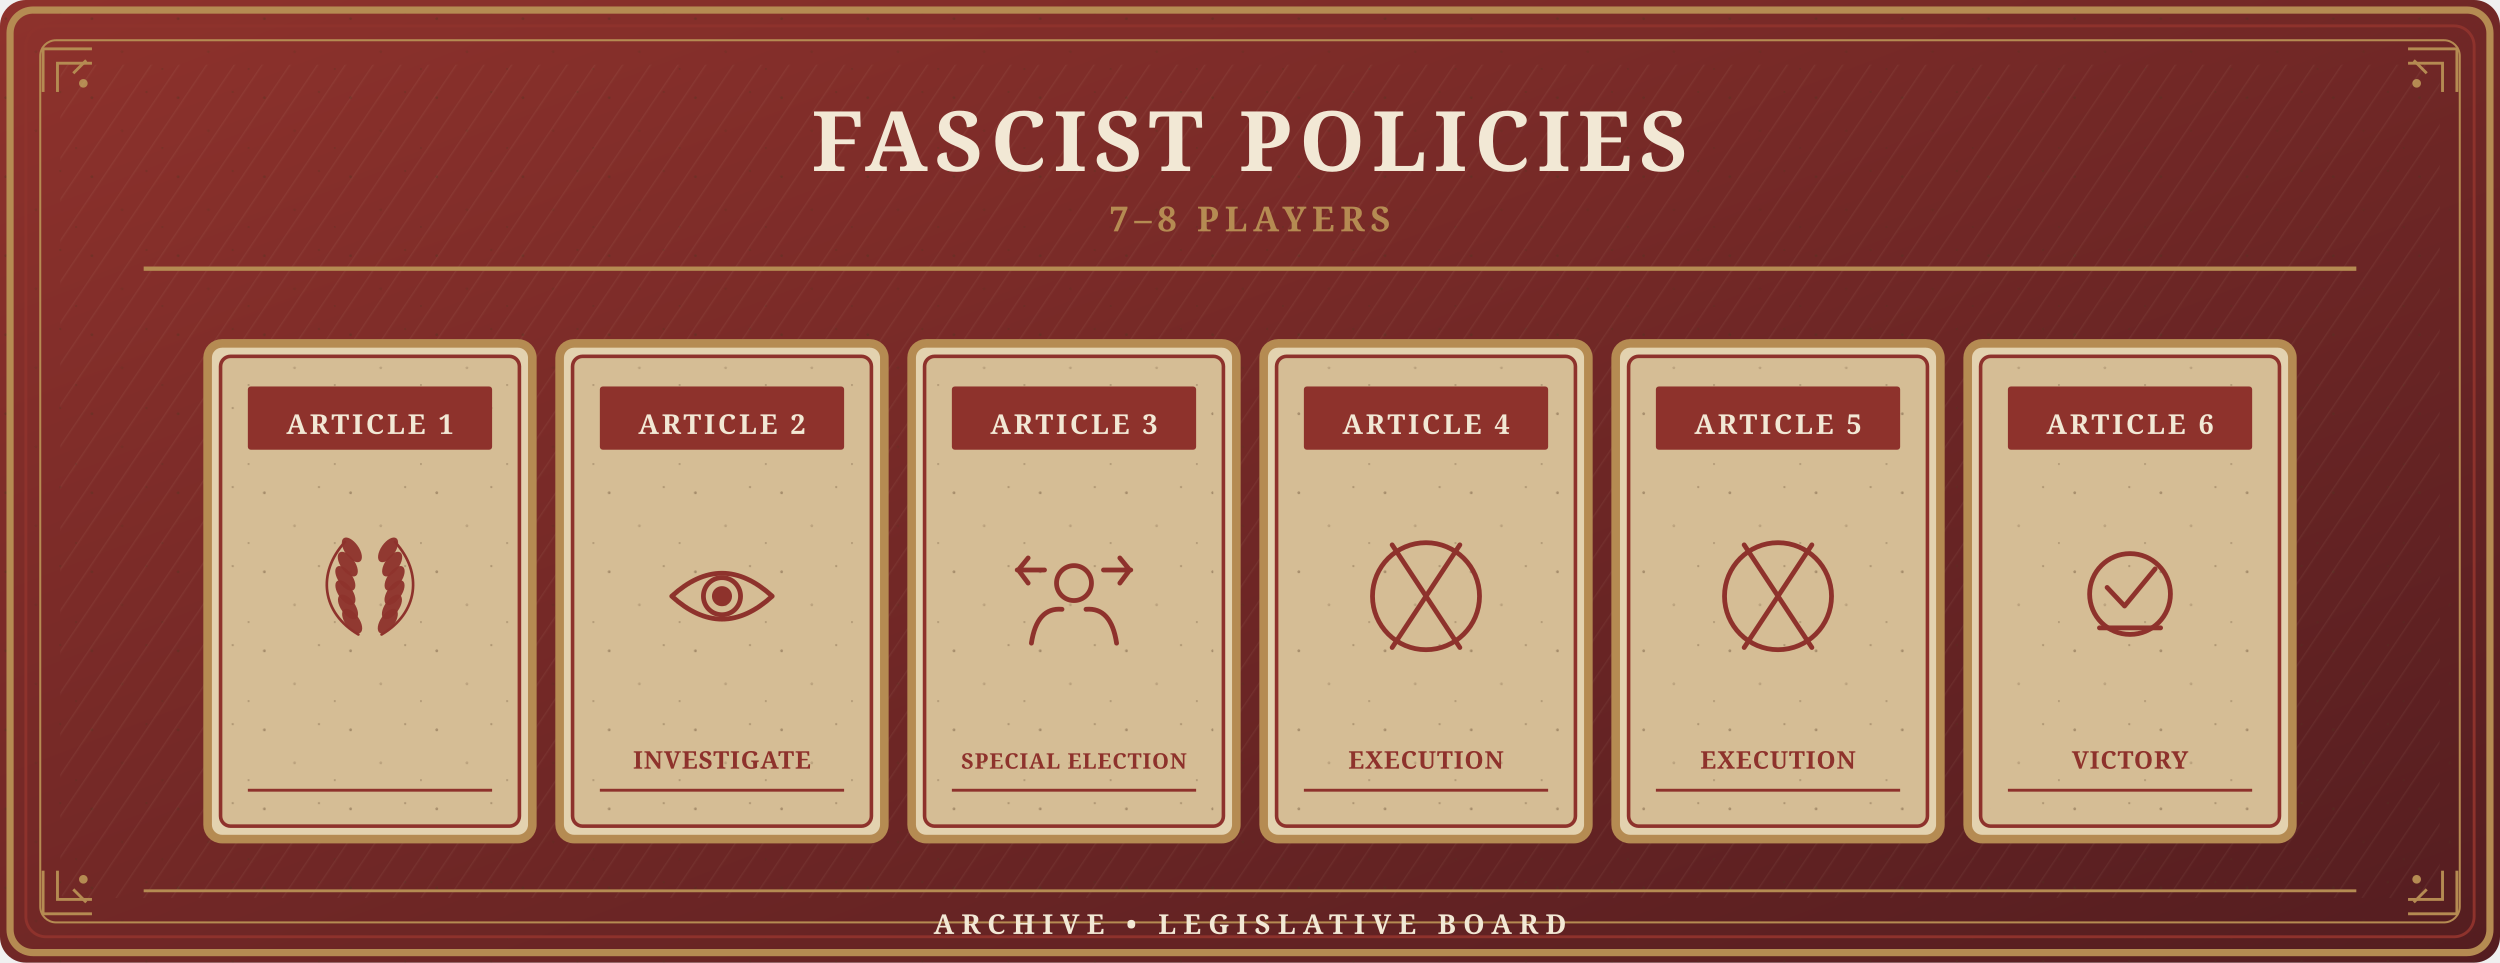
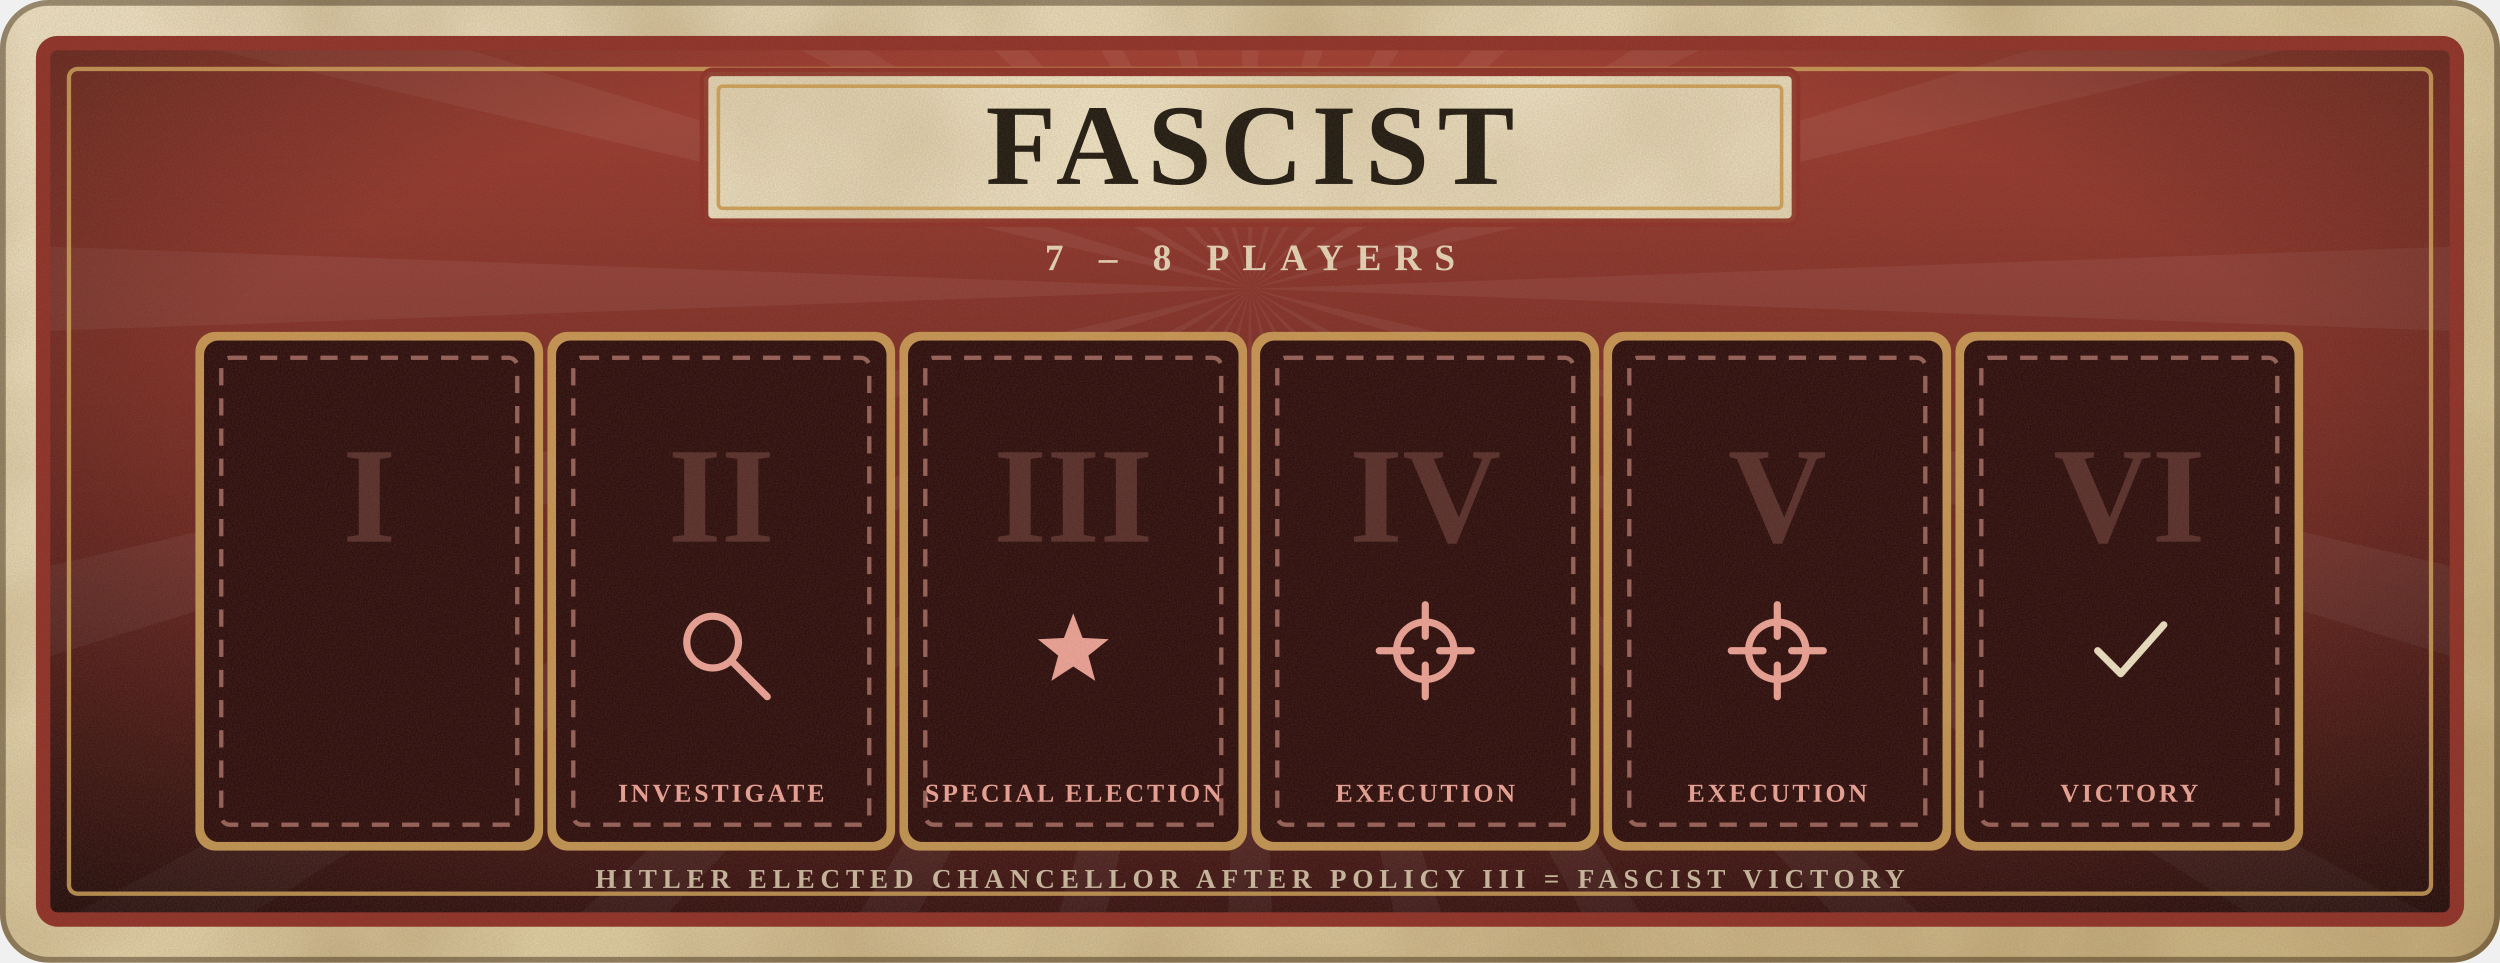
- <svg xmlns="http://www.w3.org/2000/svg" width="1740" height="670" viewBox="0 0 1740 670" role="img">
+ <svg xmlns="http://www.w3.org/2000/svg" width="1740" height="670" viewBox="0 0 1740 670">
  <defs>
-     <linearGradient id="paper" x1="0" x2="1" y1="0" y2="1">
-       <stop stop-color="#F6EDD8" />
-       <stop offset=".5" stop-color="#EDE0C4" />
-       <stop offset="1" stop-color="#CAB18A" />
+     <linearGradient id="paper" x1="0" y1="0" x2="1" y2="1">
+       <stop offset="0" stop-color="#efe3c6" />
+       <stop offset=".55" stop-color="#e3d2aa" />
+       <stop offset="1" stop-color="#c9b17f" />
    </linearGradient>
-     <linearGradient id="navy" x1="0" y1="0" x2="1" y2="1">
-       <stop stop-color="#1E4556" />
-       <stop offset="1" stop-color="#102A39" />
+     <linearGradient id="art" x1="0" y1="0" x2="0" y2="1">
+       <stop offset="0" stop-color="#a13a30" />
+       <stop offset="1" stop-color="#3f1214" />
    </linearGradient>
-     <linearGradient id="red" x1="0" y1="0" x2="1" y2="1">
-       <stop stop-color="#8E322C" />
-       <stop offset="1" stop-color="#541D20" />
-     </linearGradient>
-     <pattern id="grain" x="0" y="0" width="60" height="55" patternUnits="userSpaceOnUse">
-       <circle cx="4" cy="13" r="1" fill="#503621" opacity=".34" />
-       <circle cx="25" cy="36" r="1" fill="#503621" opacity=".19" />
-       <circle cx="42" cy="9" r=".8" fill="#503621" opacity=".27" />
-       <circle cx="53" cy="48" r=".6" fill="#503621" opacity=".4" />
-     </pattern>
-     <pattern id="hatch" width="16" height="16" patternUnits="userSpaceOnUse" patternTransform="rotate(34)">
-       <path d="M0 0 V16" stroke="#F9E5BC" stroke-opacity=".055" stroke-width="2" />
-     </pattern>
+     <radialGradient id="vig" cx=".5" cy=".45" r=".8">
+       <stop offset=".55" stop-color="#000" stop-opacity="0" />
+       <stop offset="1" stop-color="#000" stop-opacity=".6" />
+     </radialGradient>
+     <filter id="grain" x="0" y="0" width="100%" height="100%">
+       <feTurbulence type="fractalNoise" baseFrequency=".9" numOctaves="2" seed="4" />
+       <feColorMatrix values="0 0 0 0 .25  0 0 0 0 .17  0 0 0 0 .08  0 0 0 .55 0" />
+       <feComposite in2="SourceGraphic" operator="in" />
+     </filter>
+     <filter id="stain" x="0" y="0" width="100%" height="100%">
+       <feTurbulence type="fractalNoise" baseFrequency=".006" numOctaves="3" seed="9" />
+       <feColorMatrix values="0 0 0 0 .35  0 0 0 0 .22  0 0 0 0 .08  0 0 0 .9 -.28" />
+       <feComposite in2="SourceGraphic" operator="in" />
+     </filter>
+     <clipPath id="c">
+       <rect width="1740" height="670" rx="34" />
+     </clipPath>
+     <clipPath id="a">
+       <rect x="30" y="30" width="1680" height="610" rx="10" />
+     </clipPath>
  </defs>
-   <rect x="0" y="0" width="1740" height="670" rx="18" fill="url(#red)" stroke="none" stroke-width="1" />
-   <rect x="0" y="0" width="1740" height="670" rx="18" fill="url(#grain)" stroke="none" stroke-width="1" />
-   <rect x="7" y="7" width="1726" height="656" rx="16" fill="none" stroke="#B58B52" stroke-width="5" />
-   <rect x="18" y="18" width="1704" height="634" rx="14" fill="none" stroke="#8E322C" stroke-width="2" />
-   <rect x="28" y="28" width="1684" height="614" rx="11" fill="none" stroke="#B58B52" stroke-width="1.4" />
-   <g transform="translate(30,30) scale(1)" stroke="#B58B52" fill="none" stroke-width="2">
-     <path d="M0 34 V4 H34 M10 34 V14 H34" />
-     <path d="M21 21 L30 12" />
-     <circle cx="28" cy="28" r="3" fill="#B58B52" stroke="none" />
+   <g clip-path="url(#c)">
+     <rect width="1740" height="670" fill="url(#paper)" />
+     <rect width="1740" height="670" fill="#fff" filter="url(#stain)" opacity=".8" />
+     <rect x="30" y="30" width="1680" height="610" rx="10" fill="url(#art)" />
+     <g clip-path="url(#a)">
+       <path d="M870.0 201.0 L2957 128 L2957 274Z" fill="#fff" opacity=".06" />
+       <path d="M870.0 201.0 L2905 671 L2867 812Z" fill="#fff" opacity=".06" />
+       <path d="M870.0 201.0 L2714 1181 L2641 1308Z" fill="#fff" opacity=".06" />
+       <path d="M870.0 201.0 L2397 1625 L2294 1728Z" fill="#fff" opacity=".06" />
+       <path d="M870.0 201.0 L1977 1972 L1850 2045Z" fill="#fff" opacity=".06" />
+       <path d="M870.0 201.0 L1481 2198 L1340 2236Z" fill="#fff" opacity=".06" />
+       <path d="M870.0 201.0 L943 2288 L797 2288Z" fill="#fff" opacity=".06" />
+       <path d="M870.0 201.0 L400 2236 L259 2198Z" fill="#fff" opacity=".06" />
+       <path d="M870.0 201.0 L-110 2045 L-237 1972Z" fill="#fff" opacity=".06" />
+       <path d="M870.0 201.0 L-554 1728 L-657 1625Z" fill="#fff" opacity=".06" />
+       <path d="M870.0 201.0 L-901 1308 L-974 1181Z" fill="#fff" opacity=".06" />
+       <path d="M870.0 201.0 L-1127 812 L-1165 671Z" fill="#fff" opacity=".06" />
+       <path d="M870.0 201.0 L-1217 274 L-1217 128Z" fill="#fff" opacity=".06" />
+       <path d="M870.0 201.0 L-1165 -269 L-1127 -410Z" fill="#fff" opacity=".06" />
+       <path d="M870.0 201.0 L-974 -779 L-901 -906Z" fill="#fff" opacity=".06" />
+       <path d="M870.0 201.0 L-657 -1223 L-554 -1326Z" fill="#fff" opacity=".06" />
+       <path d="M870.0 201.0 L-237 -1570 L-110 -1643Z" fill="#fff" opacity=".06" />
+       <path d="M870.0 201.0 L259 -1796 L400 -1834Z" fill="#fff" opacity=".06" />
+       <path d="M870.0 201.0 L797 -1886 L943 -1886Z" fill="#fff" opacity=".06" />
+       <path d="M870.0 201.0 L1340 -1834 L1481 -1796Z" fill="#fff" opacity=".06" />
+       <path d="M870.0 201.0 L1850 -1643 L1977 -1570Z" fill="#fff" opacity=".06" />
+       <path d="M870.0 201.0 L2294 -1326 L2397 -1223Z" fill="#fff" opacity=".06" />
+       <path d="M870.0 201.0 L2641 -906 L2714 -779Z" fill="#fff" opacity=".06" />
+       <path d="M870.0 201.0 L2867 -410 L2905 -269Z" fill="#fff" opacity=".06" />
+       <rect x="30" y="30" width="1680" height="610" fill="url(#vig)" />
+     </g>
+     <rect x="30" y="30" width="1680" height="610" rx="10" fill="none" stroke="#8f2e27" stroke-width="10" />
+     <rect x="48" y="48" width="1644" height="574" rx="6" fill="none" stroke="#d1a35a" stroke-width="3" opacity=".85" />
+     <rect x="490.0" y="50.0" width="760" height="105.0" rx="6" fill="#f1e6c9" stroke="#8f2e27" stroke-width="6" />
+     <rect x="490.0" y="50.0" width="760" height="105.0" rx="6" fill="#fff" filter="url(#stain)" opacity=".5" />
+     <rect x="500.0" y="60.0" width="740" height="85.0" rx="3" fill="none" stroke="#d1a35a" stroke-width="2.5" />
+     <text x="870.0" y="128" text-anchor="middle" font-family="Georgia,'Times New Roman',serif" font-weight="900" font-size="80" letter-spacing="6" fill="#1d1710">FASCIST</text>
+     <text x="870.0" y="188" text-anchor="middle" font-family="Georgia,'Times New Roman',serif" font-weight="700" font-size="26" letter-spacing="9" fill="#f1e6c9" opacity=".92">7 – 8 PLAYERS</text>
+     <g>
+       <rect x="136" y="231" width="242" height="361" rx="14" fill="#d1a35a" opacity=".9" />
+       <rect x="142" y="237" width="230" height="349" rx="10" fill="#2a0a0c" />
+       <rect x="154" y="249" width="206" height="325" rx="6" fill="none" stroke="#f0a59b" stroke-width="3" stroke-dasharray="12 9" opacity=".55" />
+       <text x="257.0" y="377.0" text-anchor="middle" font-family="Georgia,'Times New Roman',serif" font-weight="900" font-size="95" fill="#f0a59b" opacity=".22">I</text>
+     </g>
+     <g>
+       <rect x="381" y="231" width="242" height="361" rx="14" fill="#d1a35a" opacity=".9" />
+       <rect x="387" y="237" width="230" height="349" rx="10" fill="#2a0a0c" />
+       <rect x="399" y="249" width="206" height="325" rx="6" fill="none" stroke="#f0a59b" stroke-width="3" stroke-dasharray="12 9" opacity=".55" />
+       <text x="502.0" y="377.0" text-anchor="middle" font-family="Georgia,'Times New Roman',serif" font-weight="900" font-size="95" fill="#f0a59b" opacity=".22">II</text>
+       <g stroke="#f0a59b" fill="none" stroke-width="5" stroke-linecap="round" stroke-linejoin="round">
+         <circle cx="496.0" cy="446.9" r="18" />
+         <path d="M510.0 460.9 L534.0 484.9" />
+       </g>
+       <text x="502.0" y="558" text-anchor="middle" font-family="Georgia,'Times New Roman',serif" font-weight="800" font-size="18" letter-spacing="2" fill="#f0a59b">INVESTIGATE</text>
+     </g>
+     <g>
+       <rect x="626" y="231" width="242" height="361" rx="14" fill="#d1a35a" opacity=".9" />
+       <rect x="632" y="237" width="230" height="349" rx="10" fill="#2a0a0c" />
+       <rect x="644" y="249" width="206" height="325" rx="6" fill="none" stroke="#f0a59b" stroke-width="3" stroke-dasharray="12 9" opacity=".55" />
+       <text x="747.0" y="377.0" text-anchor="middle" font-family="Georgia,'Times New Roman',serif" font-weight="900" font-size="95" fill="#f0a59b" opacity=".22">III</text>
+       <polygon points="747.0,426.9 753.5,444.0 771.7,444.9 757.5,456.3 762.3,473.9 747.0,463.9 731.7,473.9 736.5,456.3 722.3,444.9 740.5,444.0" fill="#f0a59b" />
+       <text x="747.0" y="558" text-anchor="middle" font-family="Georgia,'Times New Roman',serif" font-weight="800" font-size="18" letter-spacing="2" fill="#f0a59b">SPECIAL ELECTION</text>
+     </g>
+     <g>
+       <rect x="871" y="231" width="242" height="361" rx="14" fill="#d1a35a" opacity=".9" />
+       <rect x="877" y="237" width="230" height="349" rx="10" fill="#2a0a0c" />
+       <rect x="889" y="249" width="206" height="325" rx="6" fill="none" stroke="#f0a59b" stroke-width="3" stroke-dasharray="12 9" opacity=".55" />
+       <text x="992.0" y="377.0" text-anchor="middle" font-family="Georgia,'Times New Roman',serif" font-weight="900" font-size="95" fill="#f0a59b" opacity=".22">IV</text>
+       <g stroke="#f0a59b" fill="none" stroke-width="5" stroke-linecap="round" stroke-linejoin="round">
+         <circle cx="992.0" cy="452.9" r="20" />
+         <path d="M992.0 420.9 V442.9 M992.0 462.9 V484.9 M960.0 452.9 H982.0 M1002.0 452.9 H1024.0" />
+       </g>
+       <text x="992.0" y="558" text-anchor="middle" font-family="Georgia,'Times New Roman',serif" font-weight="800" font-size="18" letter-spacing="2" fill="#f0a59b">EXECUTION</text>
+     </g>
+     <g>
+       <rect x="1116" y="231" width="242" height="361" rx="14" fill="#d1a35a" opacity=".9" />
+       <rect x="1122" y="237" width="230" height="349" rx="10" fill="#2a0a0c" />
+       <rect x="1134" y="249" width="206" height="325" rx="6" fill="none" stroke="#f0a59b" stroke-width="3" stroke-dasharray="12 9" opacity=".55" />
+       <text x="1237.0" y="377.0" text-anchor="middle" font-family="Georgia,'Times New Roman',serif" font-weight="900" font-size="95" fill="#f0a59b" opacity=".22">V</text>
+       <g stroke="#f0a59b" fill="none" stroke-width="5" stroke-linecap="round" stroke-linejoin="round">
+         <circle cx="1237.0" cy="452.9" r="20" />
+         <path d="M1237.0 420.9 V442.9 M1237.0 462.9 V484.9 M1205.0 452.9 H1227.0 M1247.0 452.9 H1269.0" />
+       </g>
+       <text x="1237.0" y="558" text-anchor="middle" font-family="Georgia,'Times New Roman',serif" font-weight="800" font-size="18" letter-spacing="2" fill="#f0a59b">EXECUTION</text>
+     </g>
+     <g>
+       <rect x="1361" y="231" width="242" height="361" rx="14" fill="#d1a35a" opacity=".9" />
+       <rect x="1367" y="237" width="230" height="349" rx="10" fill="#2a0a0c" />
+       <rect x="1379" y="249" width="206" height="325" rx="6" fill="none" stroke="#f0a59b" stroke-width="3" stroke-dasharray="12 9" opacity=".55" />
+       <text x="1482.0" y="377.0" text-anchor="middle" font-family="Georgia,'Times New Roman',serif" font-weight="900" font-size="95" fill="#f0a59b" opacity=".22">VI</text>
+       <g stroke="#f1e6c9" fill="none" stroke-width="5" stroke-linecap="round" stroke-linejoin="round">
+         <path d="M1460.0 452.9 L1476.0 468.9 L1506.0 434.9" />
+       </g>
+       <text x="1482.0" y="558" text-anchor="middle" font-family="Georgia,'Times New Roman',serif" font-weight="800" font-size="18" letter-spacing="2" fill="#f0a59b">VICTORY</text>
+     </g>
+     <text x="870.0" y="618" text-anchor="middle" font-family="Georgia,'Times New Roman',serif" font-weight="800" font-size="19" letter-spacing="4" fill="#f1e6c9" opacity=".8">HITLER ELECTED CHANCELLOR AFTER POLICY III = FASCIST VICTORY</text>
+     <rect width="1740" height="670" fill="#fff" filter="url(#grain)" opacity=".45" />
+     <rect width="1740" height="670" rx="34" fill="none" stroke="#3a2813" stroke-opacity=".45" stroke-width="8" />
  </g>
-   <g transform="translate(1710 30) scale(-1 1)">
-     <g transform="translate(0,0) scale(1)" stroke="#B58B52" fill="none" stroke-width="2">
-       <path d="M0 34 V4 H34 M10 34 V14 H34" />
-       <path d="M21 21 L30 12" />
-       <circle cx="28" cy="28" r="3" fill="#B58B52" stroke="none" />
-     </g>
-   </g>
-   <g transform="translate(30 640) scale(1 -1)">
-     <g transform="translate(0,0) scale(1)" stroke="#B58B52" fill="none" stroke-width="2">
-       <path d="M0 34 V4 H34 M10 34 V14 H34" />
-       <path d="M21 21 L30 12" />
-       <circle cx="28" cy="28" r="3" fill="#B58B52" stroke="none" />
-     </g>
-   </g>
-   <g transform="translate(1710 640) scale(-1 -1)">
-     <g transform="translate(0,0) scale(1)" stroke="#B58B52" fill="none" stroke-width="2">
-       <path d="M0 34 V4 H34 M10 34 V14 H34" />
-       <path d="M21 21 L30 12" />
-       <circle cx="28" cy="28" r="3" fill="#B58B52" stroke="none" />
-     </g>
-   </g>
-   <rect x="42" y="45" width="1656" height="580" rx="4" fill="url(#hatch)" stroke="none" stroke-width="1" />
-   <text x="870.0" y="119" text-anchor="middle" font-family="EB Garamond,serif" font-weight="700" font-size="58" fill="#F2E8D5" letter-spacing="5">FASCIST POLICIES</text>
-   <text x="870.0" y="161" text-anchor="middle" font-family="EB Garamond,serif" font-weight="600" font-size="24" fill="#B58B52" letter-spacing="4">7–8 PLAYERS</text>
-   <line x1="100" y1="187" x2="1640" y2="187" stroke="#B58B52" stroke-width="3" />
-   <rect x="144.5" y="239" width="226" height="345" rx="10" fill="#E3D2AF" stroke="#B58B52" stroke-width="6" />
-   <rect x="153.5" y="248" width="208" height="327" rx="7" fill="#D5BD95" stroke="#8E322C" stroke-width="2.5" />
-   <rect x="160.5" y="255" width="194" height="313" rx="4" fill="url(#grain)" stroke="none" stroke-width="1" />
-   <rect x="172.5" y="269" width="170" height="44" rx="2" fill="#8E322C" stroke="none" stroke-width="1" />
-   <text x="257.5" y="302" text-anchor="middle" font-family="EB Garamond,serif" font-weight="600" font-size="19" fill="#F2E8D5" letter-spacing="2">ARTICLE 1</text>
-   <g transform="translate(257.5,414.95) scale(0.62)" fill="none" stroke="#8E322C" stroke-width="3" stroke-linecap="round">
-     <path d="M-13 43 C-54 19 -60 -26 -28 -61 M13 43 C54 19 60 -26 28 -61" />
-     <ellipse cx="-20.0" cy="28" rx="8" ry="16" fill="#8E322C" stroke="none" transform="rotate(-35 -20.0 28)" opacity=".95" />
-     <ellipse cx="-24.648" cy="12" rx="8" ry="16" fill="#8E322C" stroke="none" transform="rotate(-35 -24.64828 12)" opacity=".95" />
-     <ellipse cx="-27.566" cy="-4" rx="8" ry="16" fill="#8E322C" stroke="none" transform="rotate(-35 -27.56627 -4)" opacity=".95" />
-     <ellipse cx="-27.668" cy="-20" rx="8" ry="16" fill="#8E322C" stroke="none" transform="rotate(-35 -27.66777 -20)" opacity=".95" />
-     <ellipse cx="-24.915" cy="-36" rx="8" ry="16" fill="#8E322C" stroke="none" transform="rotate(-35 -24.91499 -36)" opacity=".95" />
-     <ellipse cx="-20.333" cy="-52" rx="8" ry="16" fill="#8E322C" stroke="none" transform="rotate(-35 -20.33265 -52)" opacity=".95" />
-     <ellipse cx="20.0" cy="28" rx="8" ry="16" fill="#8E322C" stroke="none" transform="rotate(35 20.0 28)" opacity=".95" />
-     <ellipse cx="24.648" cy="12" rx="8" ry="16" fill="#8E322C" stroke="none" transform="rotate(35 24.64828 12)" opacity=".95" />
-     <ellipse cx="27.566" cy="-4" rx="8" ry="16" fill="#8E322C" stroke="none" transform="rotate(35 27.56627 -4)" opacity=".95" />
-     <ellipse cx="27.668" cy="-20" rx="8" ry="16" fill="#8E322C" stroke="none" transform="rotate(35 27.66777 -20)" opacity=".95" />
-     <ellipse cx="24.915" cy="-36" rx="8" ry="16" fill="#8E322C" stroke="none" transform="rotate(35 24.91499 -36)" opacity=".95" />
-     <ellipse cx="20.333" cy="-52" rx="8" ry="16" fill="#8E322C" stroke="none" transform="rotate(35 20.33265 -52)" opacity=".95" />
-   </g>
-   <line x1="172.5" y1="550" x2="342.5" y2="550" stroke="#8E322C" stroke-width="2" />
-   <rect x="389.5" y="239" width="226" height="345" rx="10" fill="#E3D2AF" stroke="#B58B52" stroke-width="6" />
-   <rect x="398.5" y="248" width="208" height="327" rx="7" fill="#D5BD95" stroke="#8E322C" stroke-width="2.5" />
-   <rect x="405.5" y="255" width="194" height="313" rx="4" fill="url(#grain)" stroke="none" stroke-width="1" />
-   <rect x="417.5" y="269" width="170" height="44" rx="2" fill="#8E322C" stroke="none" stroke-width="1" />
-   <text x="502.5" y="302" text-anchor="middle" font-family="EB Garamond,serif" font-weight="600" font-size="19" fill="#F2E8D5" letter-spacing="2">ARTICLE 2</text>
-   <g transform="translate(502.5,414.95) scale(0.76)" stroke="#8E322C" fill="none" stroke-width="4.4" stroke-linejoin="round" stroke-linecap="round">
-     <path d="M-46 0 Q0 -42 46 0 Q0 42 -46 0Z" />
-     <circle cx="0" cy="0" r="17" />
-     <circle cx="0" cy="0" r="7" fill="#8E322C" />
-   </g>
-   <text x="502.5" y="535" text-anchor="middle" font-family="EB Garamond,serif" font-weight="600" font-size="17" fill="#8E322C" letter-spacing="0.6">INVESTIGATE</text>
-   <line x1="417.5" y1="550" x2="587.5" y2="550" stroke="#8E322C" stroke-width="2" />
-   <rect x="634.5" y="239" width="226" height="345" rx="10" fill="#E3D2AF" stroke="#B58B52" stroke-width="6" />
-   <rect x="643.5" y="248" width="208" height="327" rx="7" fill="#D5BD95" stroke="#8E322C" stroke-width="2.5" />
-   <rect x="650.5" y="255" width="194" height="313" rx="4" fill="url(#grain)" stroke="none" stroke-width="1" />
-   <rect x="662.5" y="269" width="170" height="44" rx="2" fill="#8E322C" stroke="none" stroke-width="1" />
-   <text x="747.5" y="302" text-anchor="middle" font-family="EB Garamond,serif" font-weight="600" font-size="19" fill="#F2E8D5" letter-spacing="2">ARTICLE 3</text>
-   <g transform="translate(747.5,414.95) scale(0.76)" stroke="#8E322C" fill="none" stroke-width="4.4" stroke-linejoin="round" stroke-linecap="round">
-     <circle cx="0" cy="-12" r="16" />
-     <path d="M-39 43 Q-34 10 -11 12 M39 43 Q34 10 11 12 M-52 -24 H-27 M27 -24 H52 M-42 -35 L-51 -24 L-42 -12 M42 -35 L51 -24 L42 -12" />
-   </g>
-   <text x="747.5" y="535" text-anchor="middle" font-family="EB Garamond,serif" font-weight="600" font-size="15" fill="#8E322C" letter-spacing="0.6">SPECIAL ELECTION</text>
-   <line x1="662.5" y1="550" x2="832.5" y2="550" stroke="#8E322C" stroke-width="2" />
-   <rect x="879.5" y="239" width="226" height="345" rx="10" fill="#E3D2AF" stroke="#B58B52" stroke-width="6" />
-   <rect x="888.5" y="248" width="208" height="327" rx="7" fill="#D5BD95" stroke="#8E322C" stroke-width="2.5" />
-   <rect x="895.5" y="255" width="194" height="313" rx="4" fill="url(#grain)" stroke="none" stroke-width="1" />
-   <rect x="907.5" y="269" width="170" height="44" rx="2" fill="#8E322C" stroke="none" stroke-width="1" />
-   <text x="992.5" y="302" text-anchor="middle" font-family="EB Garamond,serif" font-weight="600" font-size="19" fill="#F2E8D5" letter-spacing="2">ARTICLE 4</text>
-   <g transform="translate(992.5,414.95) scale(0.76)" stroke="#8E322C" fill="none" stroke-width="4.4" stroke-linejoin="round" stroke-linecap="round">
-     <path d="M-31 -47 L31 47 M31 -47 L-31 47" />
-     <circle cx="0" cy="0" r="49" />
-   </g>
-   <text x="992.5" y="535" text-anchor="middle" font-family="EB Garamond,serif" font-weight="600" font-size="17" fill="#8E322C" letter-spacing="0.6">EXECUTION</text>
-   <line x1="907.5" y1="550" x2="1077.5" y2="550" stroke="#8E322C" stroke-width="2" />
-   <rect x="1124.5" y="239" width="226" height="345" rx="10" fill="#E3D2AF" stroke="#B58B52" stroke-width="6" />
-   <rect x="1133.5" y="248" width="208" height="327" rx="7" fill="#D5BD95" stroke="#8E322C" stroke-width="2.5" />
-   <rect x="1140.5" y="255" width="194" height="313" rx="4" fill="url(#grain)" stroke="none" stroke-width="1" />
-   <rect x="1152.5" y="269" width="170" height="44" rx="2" fill="#8E322C" stroke="none" stroke-width="1" />
-   <text x="1237.5" y="302" text-anchor="middle" font-family="EB Garamond,serif" font-weight="600" font-size="19" fill="#F2E8D5" letter-spacing="2">ARTICLE 5</text>
-   <g transform="translate(1237.5,414.95) scale(0.76)" stroke="#8E322C" fill="none" stroke-width="4.4" stroke-linejoin="round" stroke-linecap="round">
-     <path d="M-31 -47 L31 47 M31 -47 L-31 47" />
-     <circle cx="0" cy="0" r="49" />
-   </g>
-   <text x="1237.5" y="535" text-anchor="middle" font-family="EB Garamond,serif" font-weight="600" font-size="17" fill="#8E322C" letter-spacing="0.6">EXECUTION</text>
-   <line x1="1152.5" y1="550" x2="1322.5" y2="550" stroke="#8E322C" stroke-width="2" />
-   <rect x="1369.5" y="239" width="226" height="345" rx="10" fill="#E3D2AF" stroke="#B58B52" stroke-width="6" />
-   <rect x="1378.5" y="248" width="208" height="327" rx="7" fill="#D5BD95" stroke="#8E322C" stroke-width="2.5" />
-   <rect x="1385.5" y="255" width="194" height="313" rx="4" fill="url(#grain)" stroke="none" stroke-width="1" />
-   <rect x="1397.5" y="269" width="170" height="44" rx="2" fill="#8E322C" stroke="none" stroke-width="1" />
-   <text x="1482.5" y="302" text-anchor="middle" font-family="EB Garamond,serif" font-weight="600" font-size="19" fill="#F2E8D5" letter-spacing="2">ARTICLE 6</text>
-   <g transform="translate(1482.5,414.95) scale(0.76)" stroke="#8E322C" fill="none" stroke-width="4.4" stroke-linejoin="round" stroke-linecap="round">
-     <circle cx="0" cy="-2" r="37" />
-     <path d="M-21 -8 L-5 9 L23 -25 M-28 29 H28" />
-   </g>
-   <text x="1482.5" y="535" text-anchor="middle" font-family="EB Garamond,serif" font-weight="600" font-size="17" fill="#8E322C" letter-spacing="0.6">VICTORY</text>
-   <line x1="1397.5" y1="550" x2="1567.5" y2="550" stroke="#8E322C" stroke-width="2" />
-   <line x1="100" y1="620" x2="1640" y2="620" stroke="#B58B52" stroke-width="2" />
-   <text x="870.0" y="650" text-anchor="middle" font-family="EB Garamond,serif" font-weight="600" font-size="19" fill="#F2E8D5" letter-spacing="5">ARCHIVE • LEGISLATIVE BOARD</text>
</svg>
